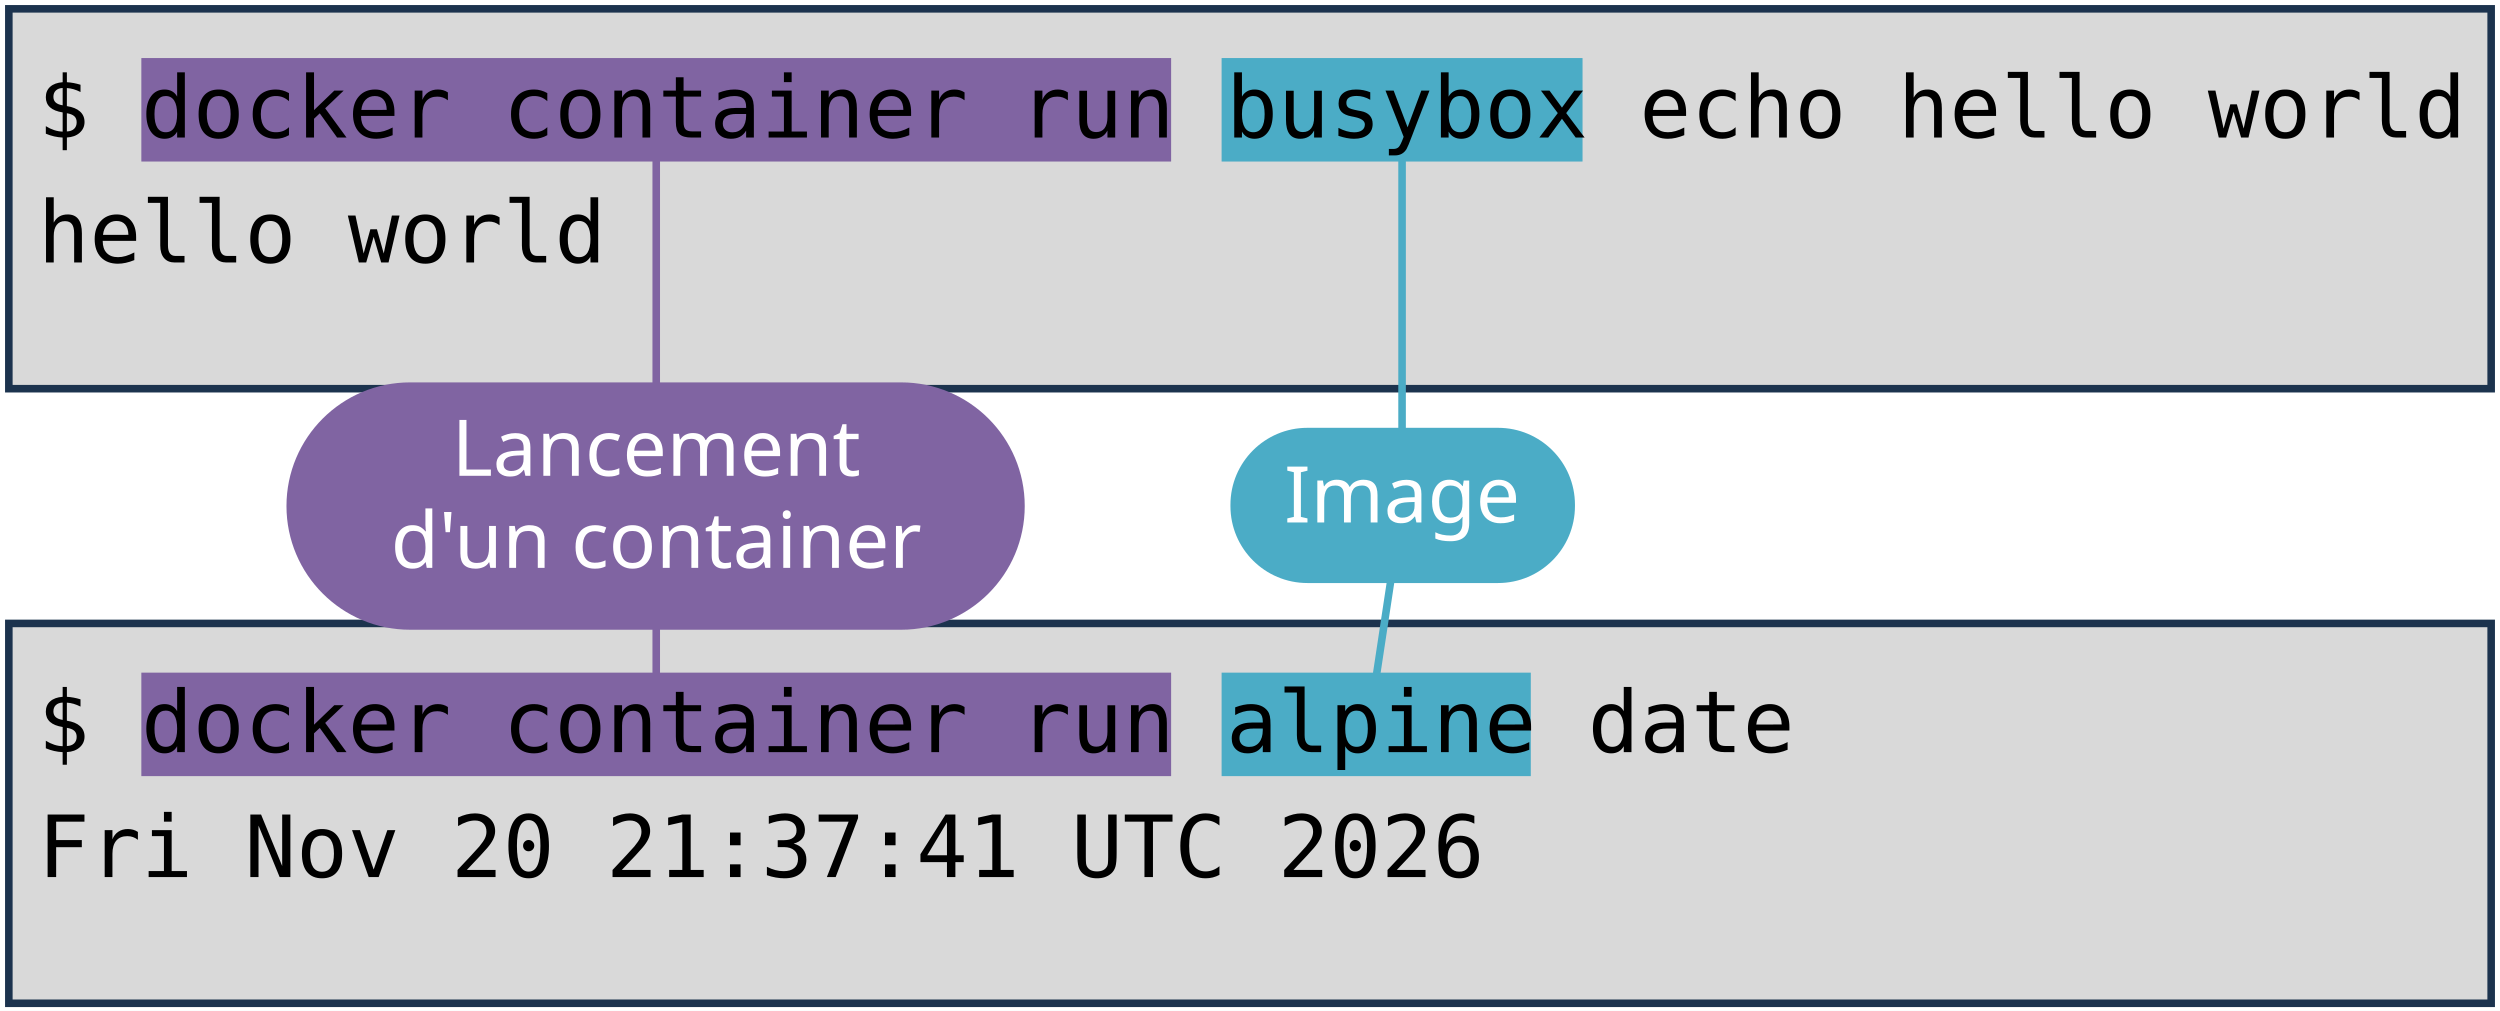
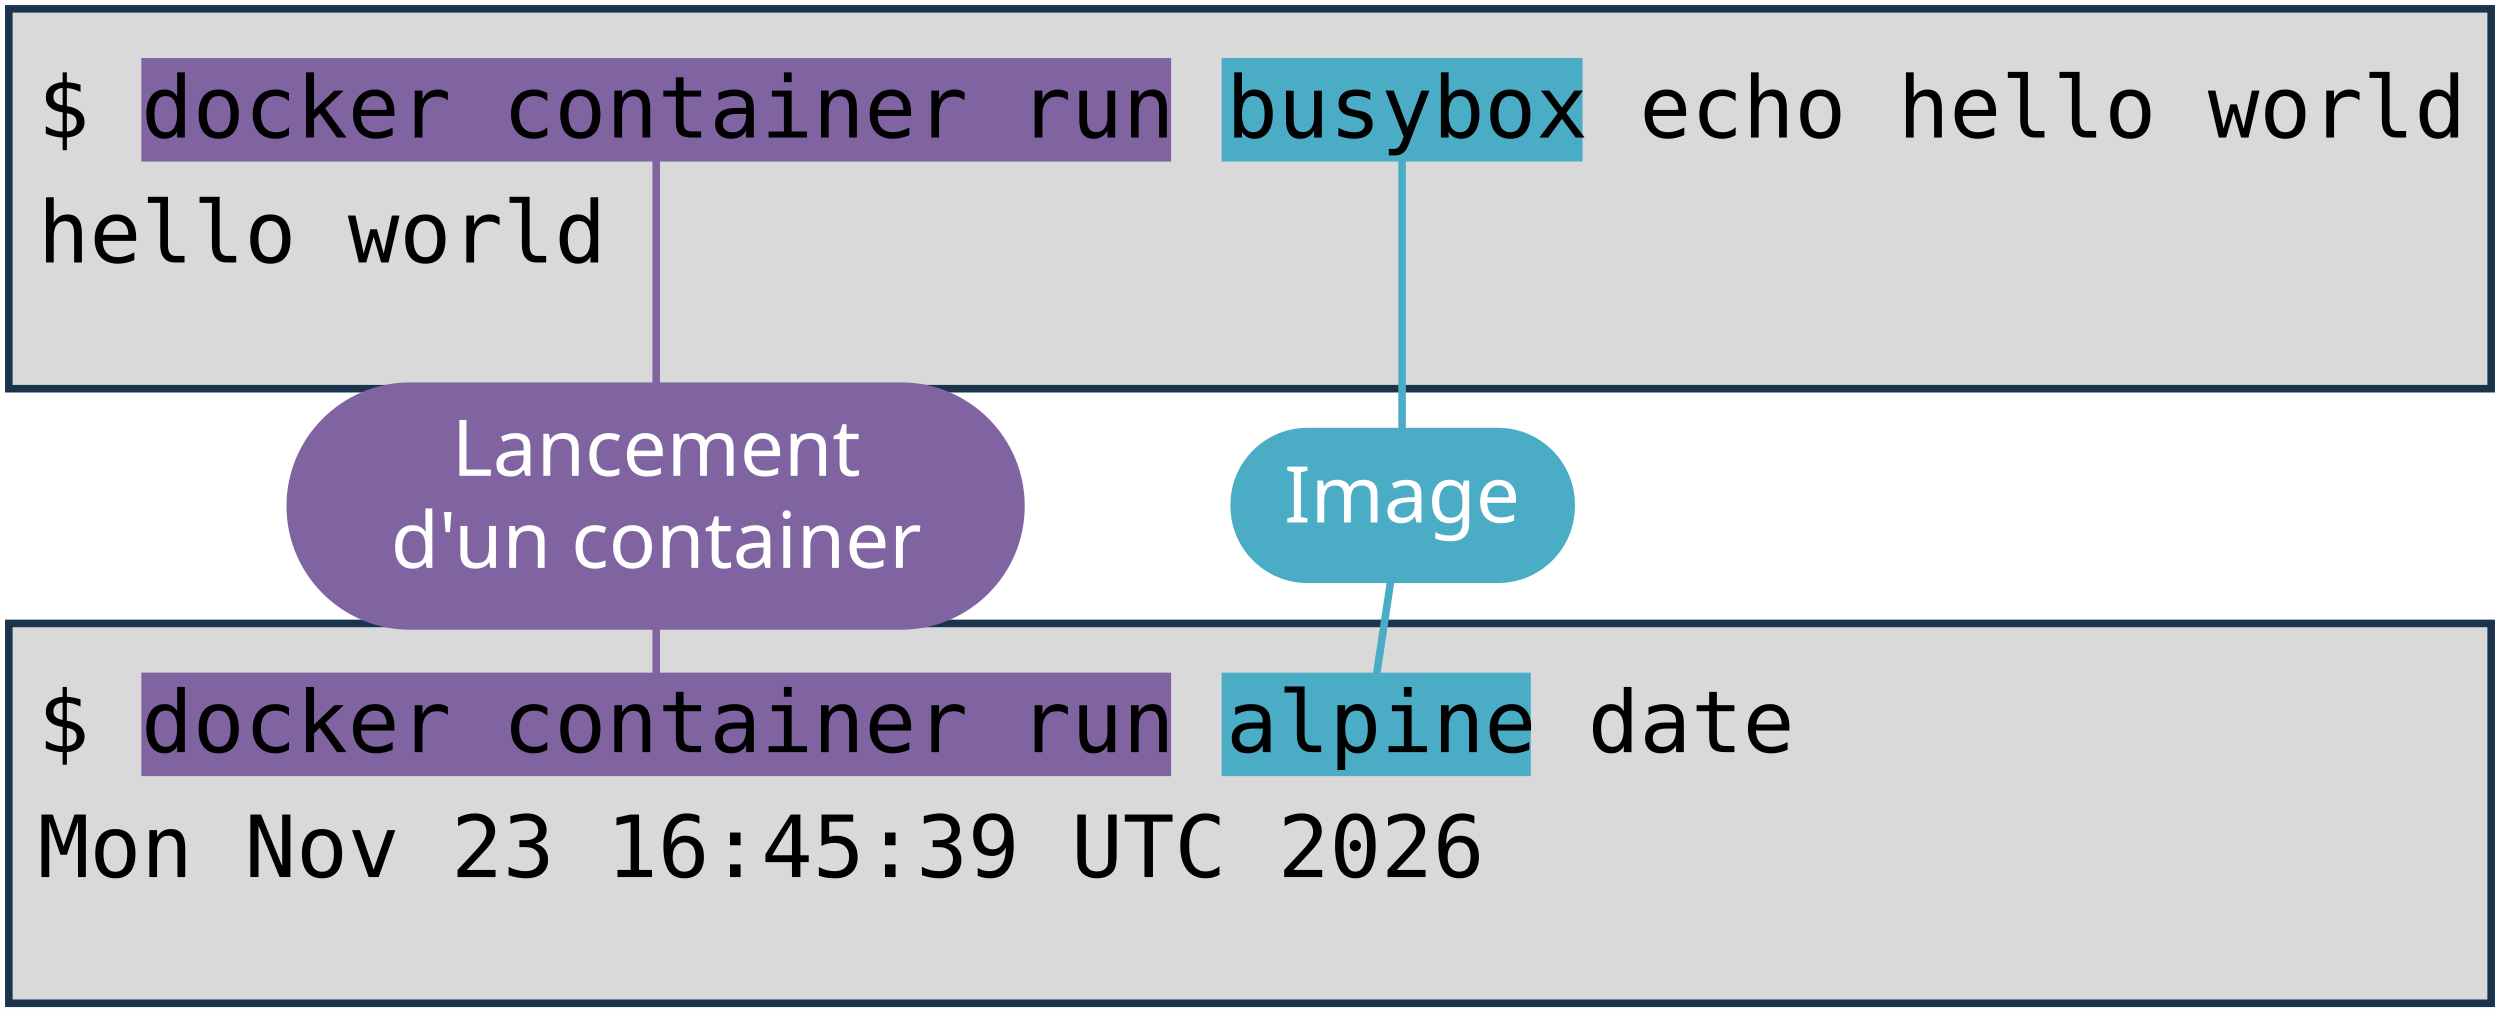
<svg xmlns="http://www.w3.org/2000/svg" viewBox="0 0 1981 801" width="1981" height="801" role="img" aria-label="Deux terminaux : docker container run busybox echo hello world, et docker container run alpine date. Annotations : lancement d'un container, image, commande lancée.">
  <style>
    .code { font-family: "DejaVu Sans Mono", Menlo, Consolas, monospace; font-size: 68px; fill: #000000; }
    .pill { font-family: "Trebuchet MS", "Century Gothic", Verdana, sans-serif; font-size: 62px; text-anchor: middle; }
  </style>
  <rect width="1981" height="801" fill="#FFFFFF" />
  <rect x="7" y="7" width="1967" height="301" fill="#D9D9D9" stroke="#1C334E" stroke-width="6" />
  <rect x="7" y="494" width="1967" height="301" fill="#D9D9D9" stroke="#1C334E" stroke-width="6" />
  <rect x="112" y="46" width="816" height="82" fill="#8064A2" />
  <rect x="112" y="533" width="816" height="82" fill="#8064A2" />
  <rect x="968" y="46" width="286" height="82" fill="#4BACC6" />
  <rect x="968" y="533" width="245" height="82" fill="#4BACC6" />
  <text x="30" y="109" class="code" xml:space="preserve">$ docker container run busybox echo hello world</text>
  <text x="30" y="208" class="code" xml:space="preserve">hello world</text>
  <text x="30" y="596" class="code" xml:space="preserve">$ docker container run alpine date</text>
-   <text x="30" y="695" class="code" xml:space="preserve">Fri Nov 20 21:37:41 UTC 2026</text>
+   <text x="30" y="695" class="code" xml:space="preserve">Mon Nov 23 16:45:39 UTC 2026</text>
  <path d="M 520 401 L 520 128" stroke="#8064A2" stroke-width="6" fill="none" stroke-linecap="round" />
  <path d="M 520 401 L 520 533" stroke="#8064A2" stroke-width="6" fill="none" stroke-linecap="round" />
  <rect x="227" y="303" width="585" height="196" rx="98" fill="#8064A2" />
  <text x="520" y="377" class="pill" fill="#FFFFFF">Lancement</text>
  <text x="520" y="450" class="pill" fill="#FFFFFF">d'un container</text>
  <path d="M 1111 401 L 1111 128" stroke="#4BACC6" stroke-width="6" fill="none" stroke-linecap="round" />
  <path d="M 1111 401 L 1091 533" stroke="#4BACC6" stroke-width="6" fill="none" stroke-linecap="round" />
  <rect x="975" y="339" width="273" height="123" rx="61" fill="#4BACC6" />
  <text x="1111" y="414" class="pill" fill="#FFFFFF">Image</text>
</svg>
